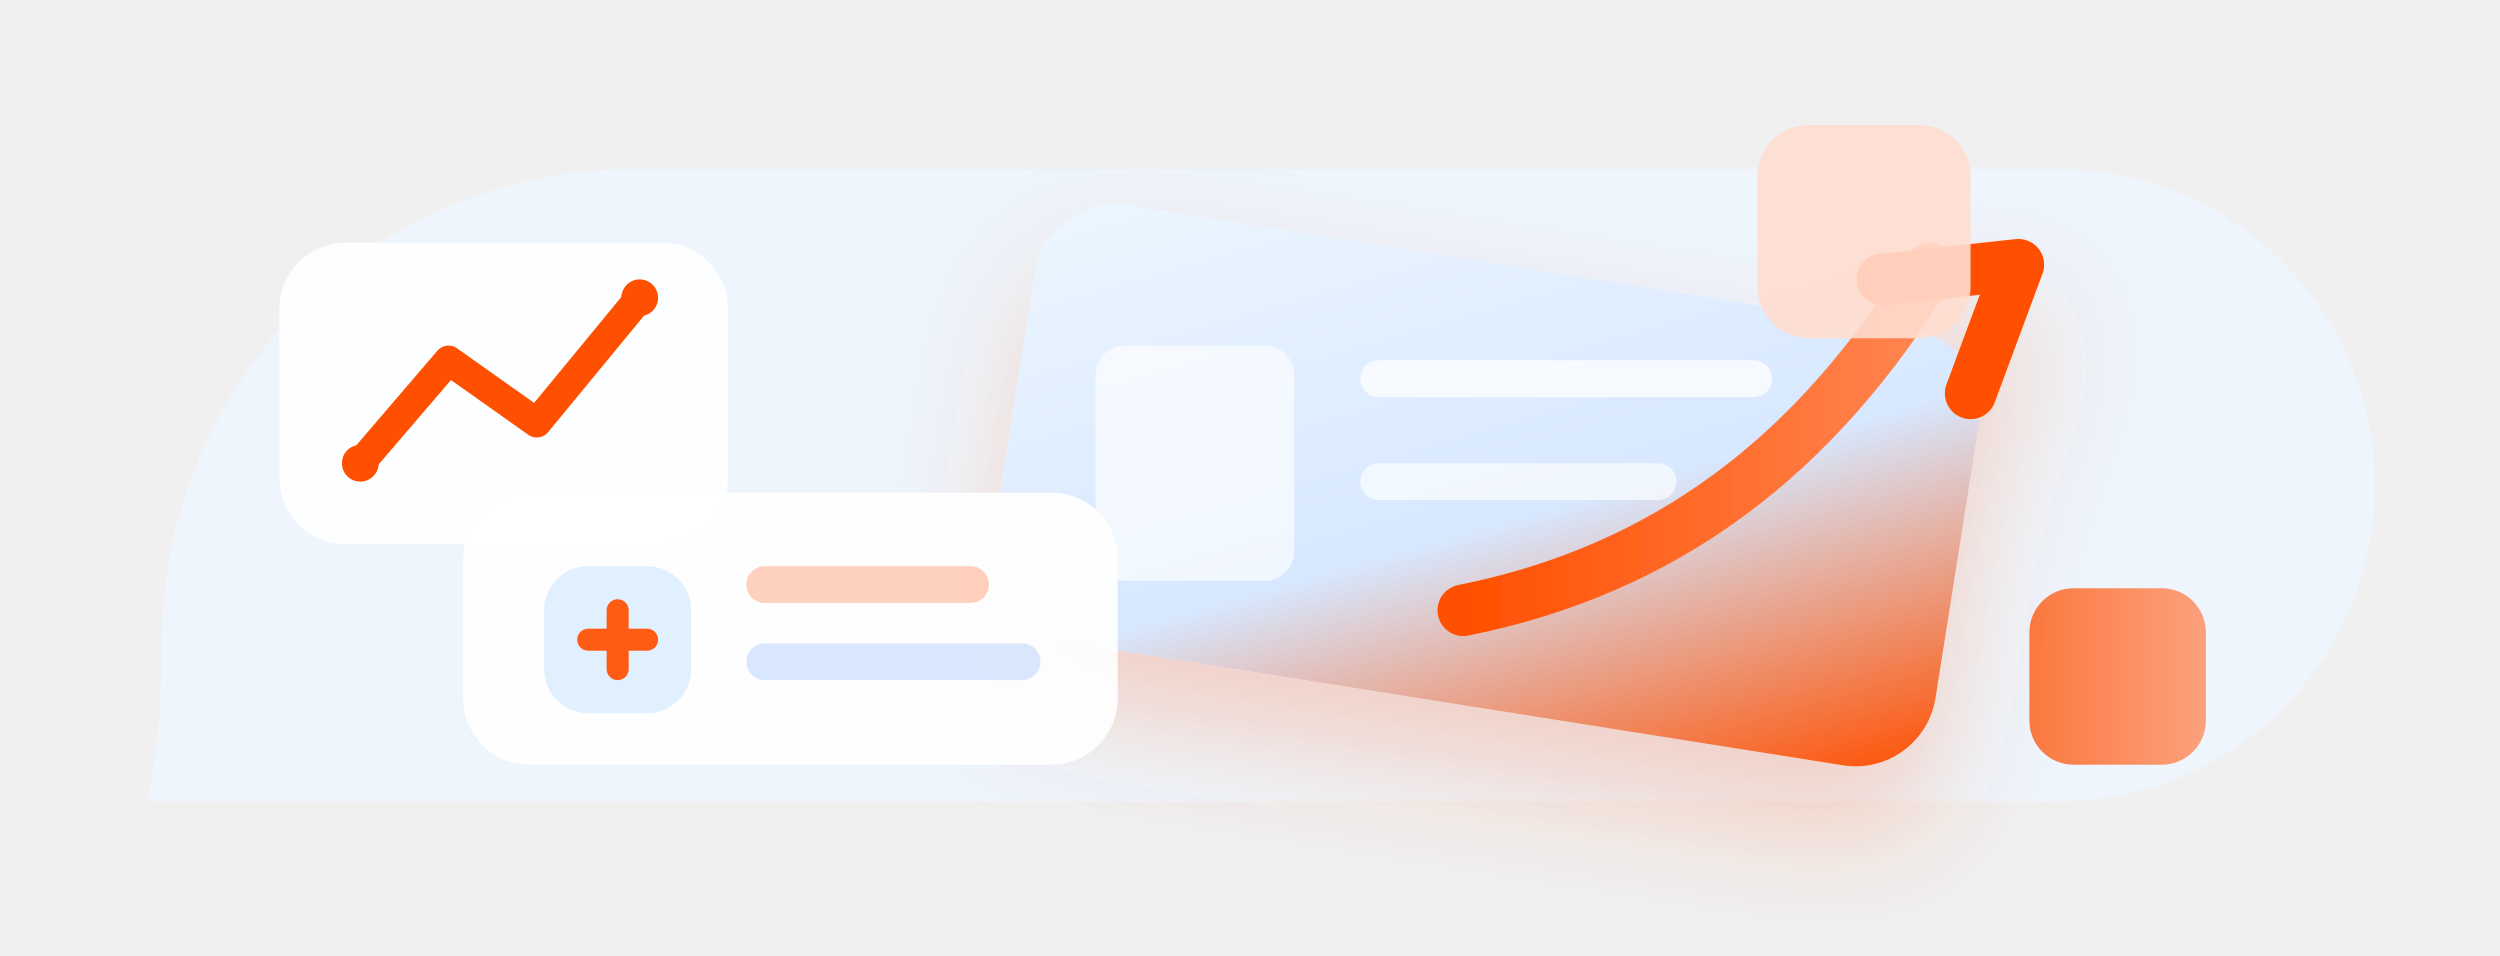
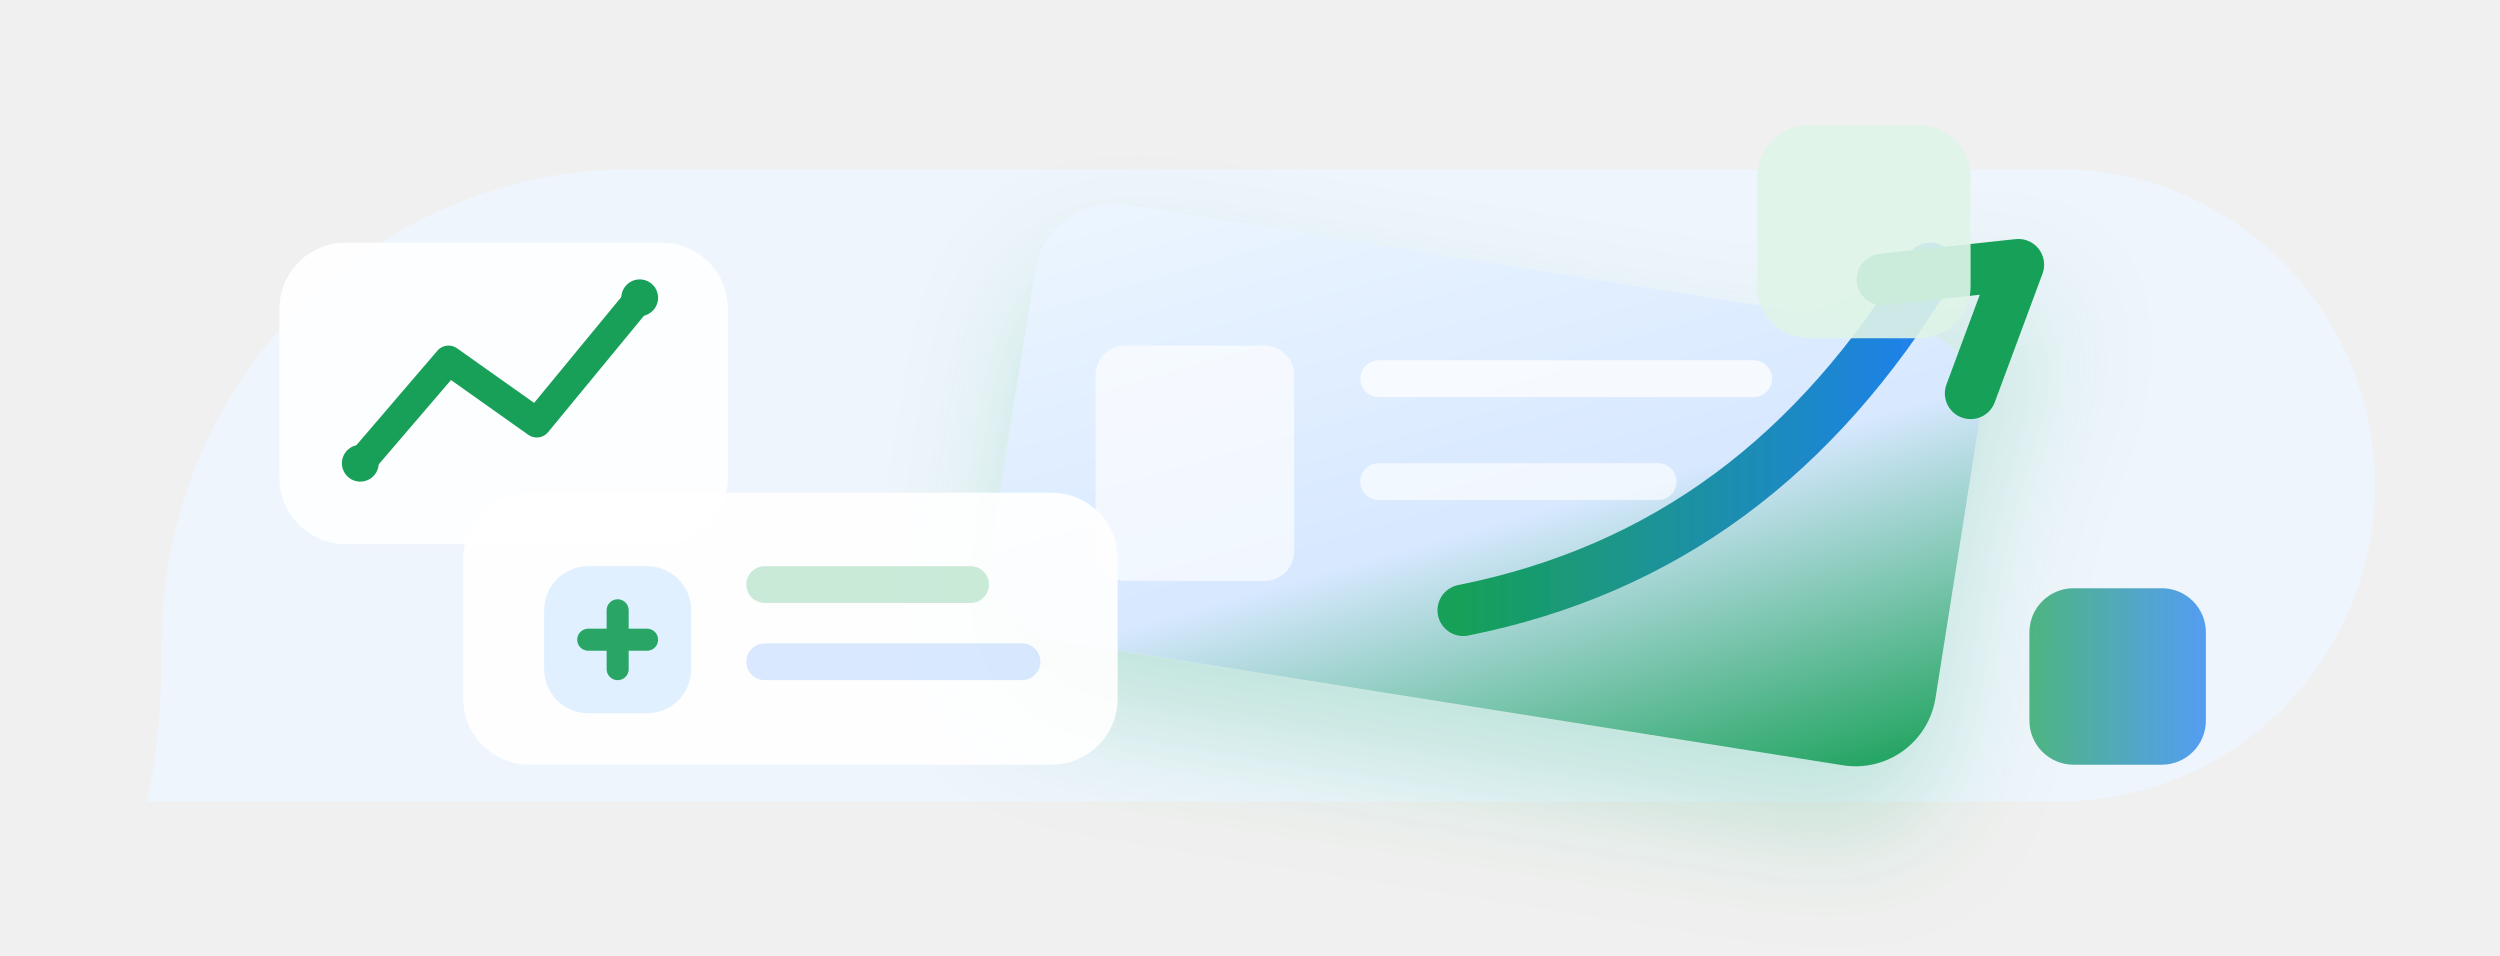
<svg xmlns="http://www.w3.org/2000/svg" viewBox="0 0 680 260">
  <defs>
    <linearGradient id="a" x1="0" x2="1" y1="0" y2="1">
      <stop stop-color="#edf6ff" />
      <stop offset=".55" stop-color="#d7e8ff" />
-       <stop offset="1" stop-color="#FF4F00" />
+       <stop offset="1" stop-color="#18A058" />
    </linearGradient>
    <linearGradient id="b" x1="0" x2="1">
-       <stop stop-color="#FF4F00" />
-       <stop offset="1" stop-color="#ff8652" />
+       <stop stop-color="#18A058" />
+       <stop offset="1" stop-color="#2080F0" />
    </linearGradient>
    <filter id="s" x="-20%" y="-20%" width="140%" height="140%">
-       <feDropShadow dx="0" dy="18" stdDeviation="16" flood-color="#FF4F00" flood-opacity=".22" />
+       <feDropShadow dx="0" dy="18" stdDeviation="16" flood-color="#18A058" flood-opacity=".20" />
    </filter>
  </defs>
  <path d="M40 218h520c48 0 86-39 86-86 0-47-38-86-86-86H172C101 46 44 104 44 175c0 15-1 29-4 43Z" fill="#eef6ff" opacity=".8" />
  <g filter="url(#s)">
    <rect x="274" y="72" width="260" height="120" rx="22" fill="url(#a)" transform="rotate(9 404 132)" />
    <rect x="298" y="94" width="54" height="64" rx="8" fill="#fff" opacity=".65" />
    <rect x="370" y="98" width="112" height="10" rx="5" fill="#fff" opacity=".75" />
    <rect x="370" y="126" width="86" height="10" rx="5" fill="#fff" opacity=".65" />
    <path d="M398 166c55-11 96-42 127-93" fill="none" stroke="url(#b)" stroke-width="14" stroke-linecap="round" />
-     <path d="m512 76 37-4-13 35" fill="none" stroke="#FF4F00" stroke-width="14" stroke-linecap="round" stroke-linejoin="round" />
+     <path d="m512 76 37-4-13 35" fill="none" stroke="#18A058" stroke-width="14" stroke-linecap="round" stroke-linejoin="round" />
  </g>
  <g opacity=".92">
    <rect x="126" y="134" width="178" height="74" rx="18" fill="#fff" />
    <rect x="148" y="154" width="40" height="40" rx="12" fill="#dff0ff" />
-     <path d="M160 174h16M168 166v16" stroke="#FF4F00" stroke-width="6" stroke-linecap="round" />
-     <rect x="203" y="154" width="66" height="10" rx="5" fill="#ffceb9" />
+     <path d="M160 174h16M168 166v16" stroke="#18A058" stroke-width="6" stroke-linecap="round" />
+     <rect x="203" y="154" width="66" height="10" rx="5" fill="#c7e9d5" />
    <rect x="203" y="175" width="80" height="10" rx="5" fill="#d7e7ff" />
  </g>
  <g>
    <rect x="76" y="66" width="122" height="82" rx="18" fill="#fff" opacity=".9" />
-     <path d="M98 126 122 98l24 17 28-34" fill="none" stroke="#FF4F00" stroke-width="8" stroke-linecap="round" stroke-linejoin="round" />
-     <circle cx="98" cy="126" r="5" fill="#FF4F00" />
-     <circle cx="174" cy="81" r="5" fill="#FF4F00" />
+     <path d="M98 126 122 98l24 17 28-34" fill="none" stroke="#18A058" stroke-width="8" stroke-linecap="round" stroke-linejoin="round" />
+     <circle cx="98" cy="126" r="5" fill="#18A058" />
+     <circle cx="174" cy="81" r="5" fill="#18A058" />
  </g>
-   <rect x="478" y="34" width="58" height="58" rx="14" fill="#ffddcf" opacity=".9" />
+   <rect x="478" y="34" width="58" height="58" rx="14" fill="#dff4e8" opacity=".9" />
  <rect x="552" y="160" width="48" height="48" rx="12" fill="url(#b)" opacity=".75" />
</svg>
